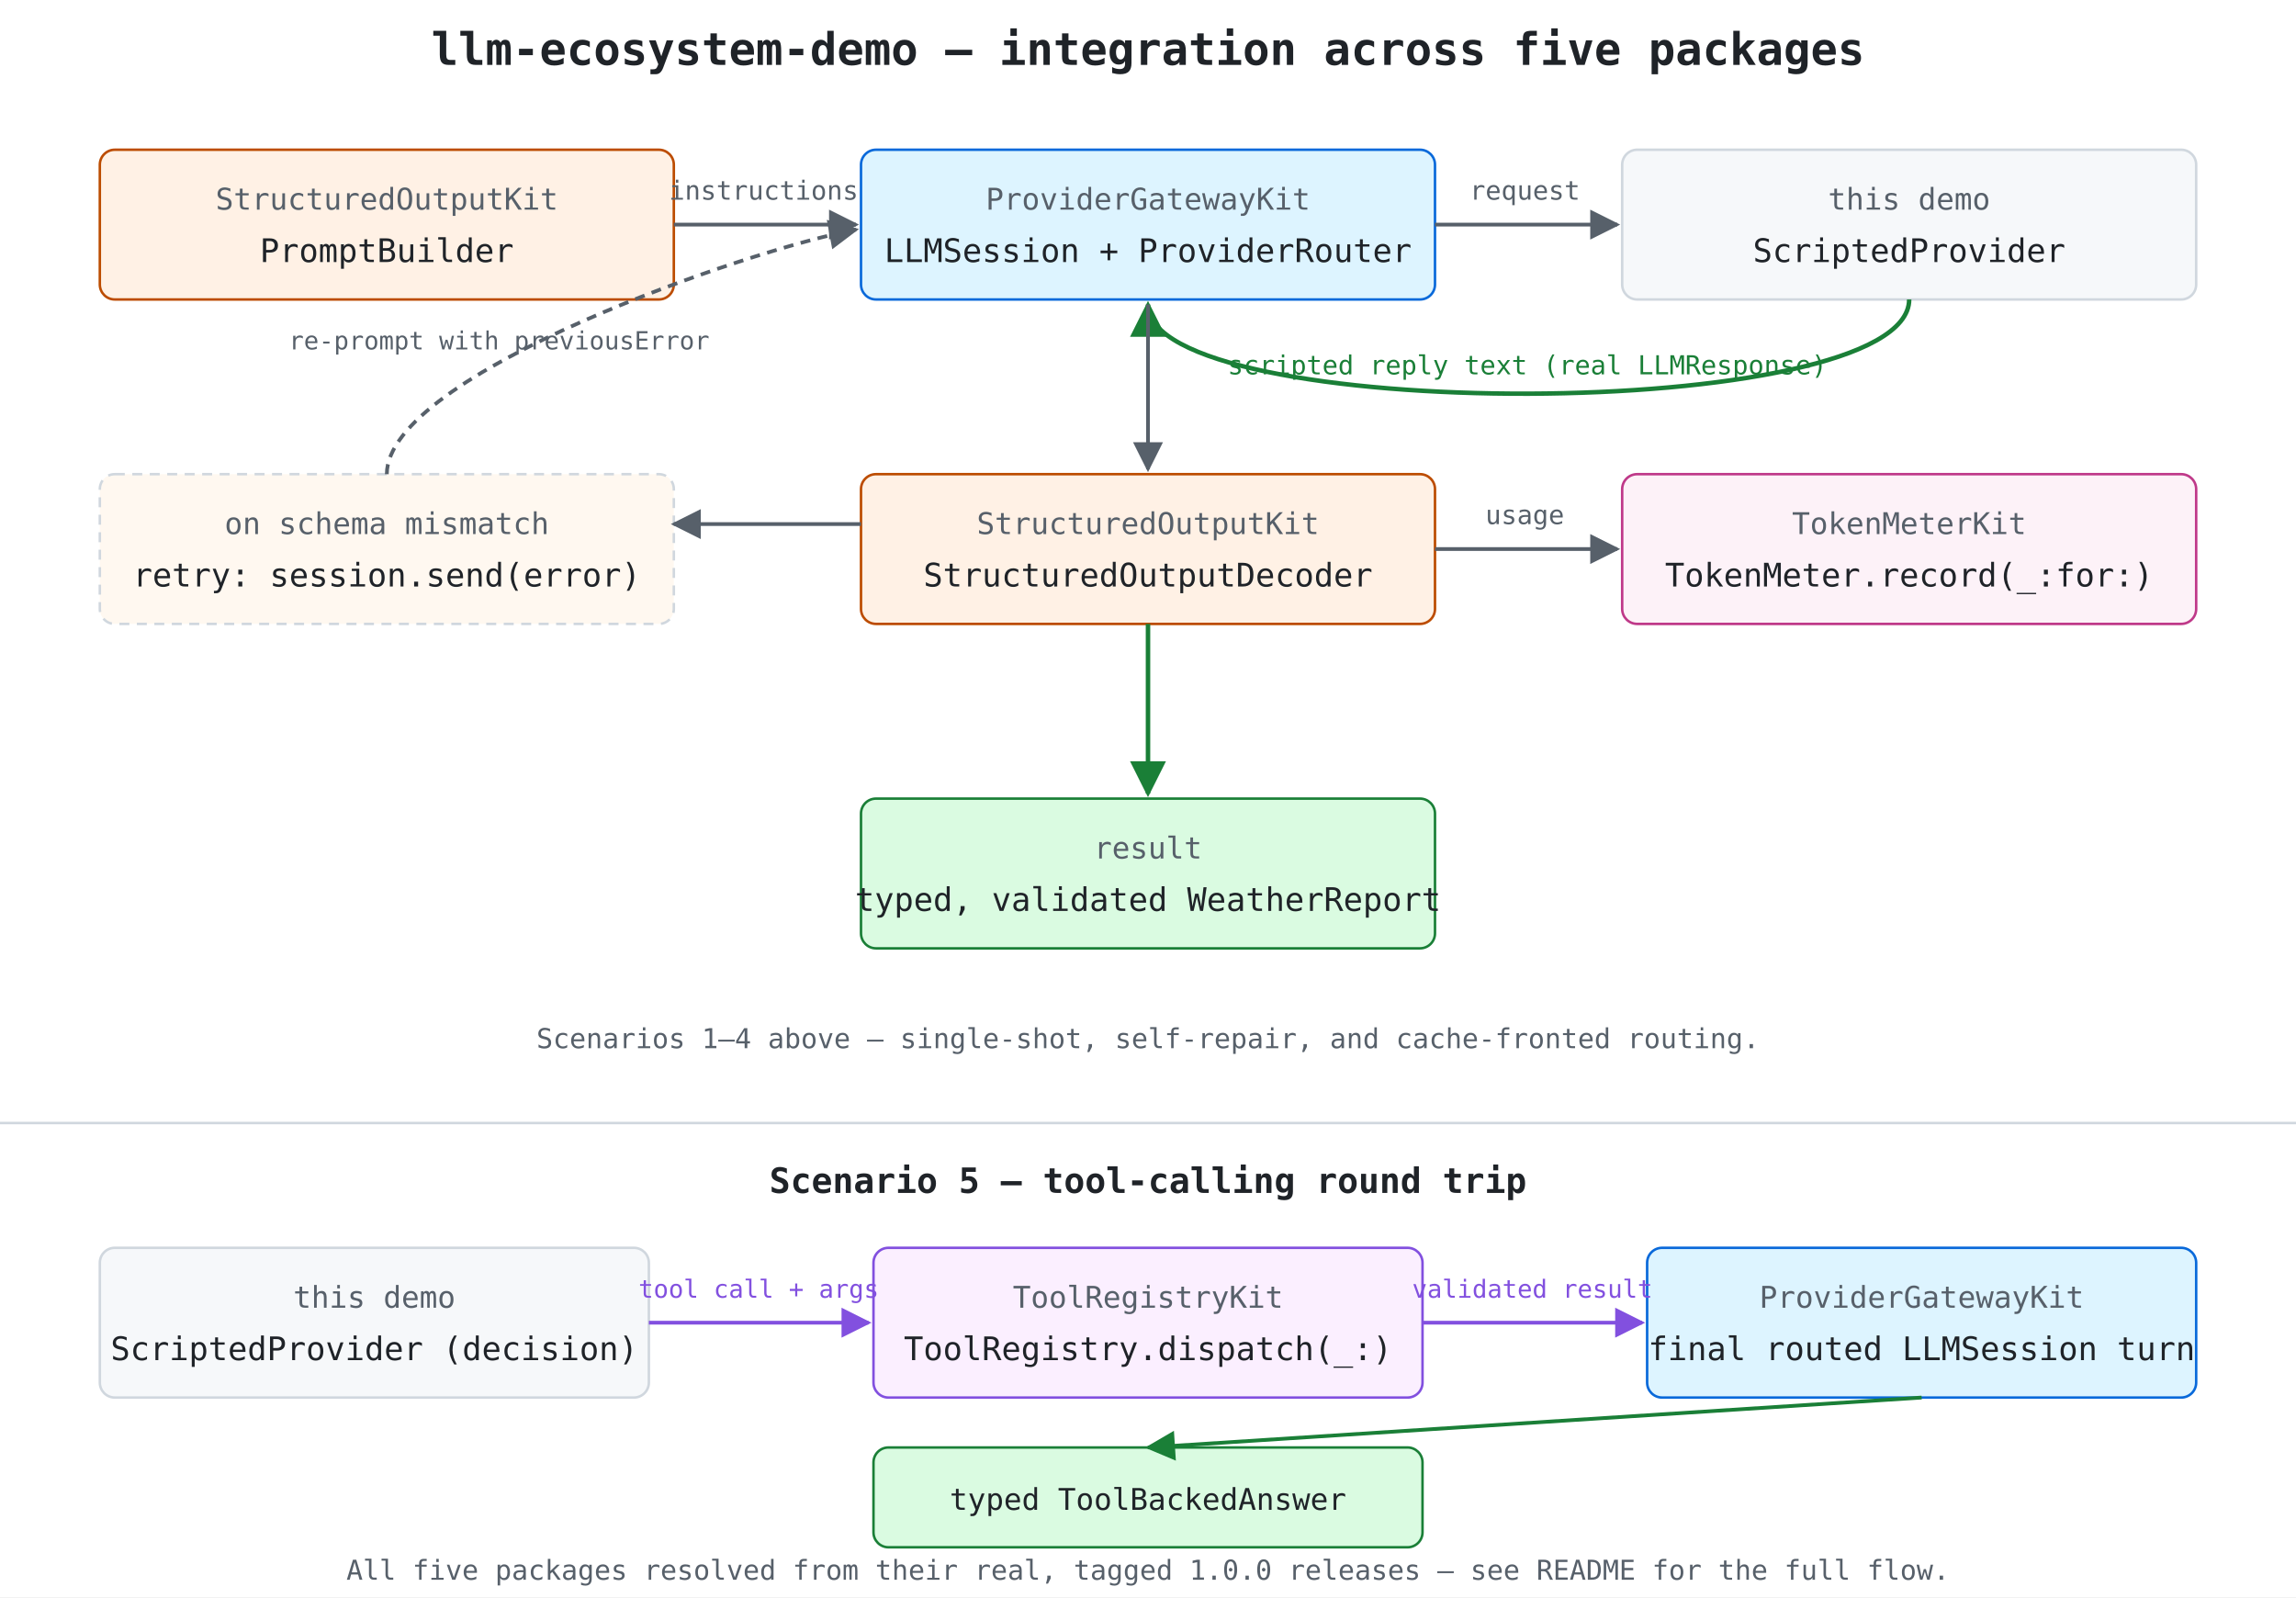
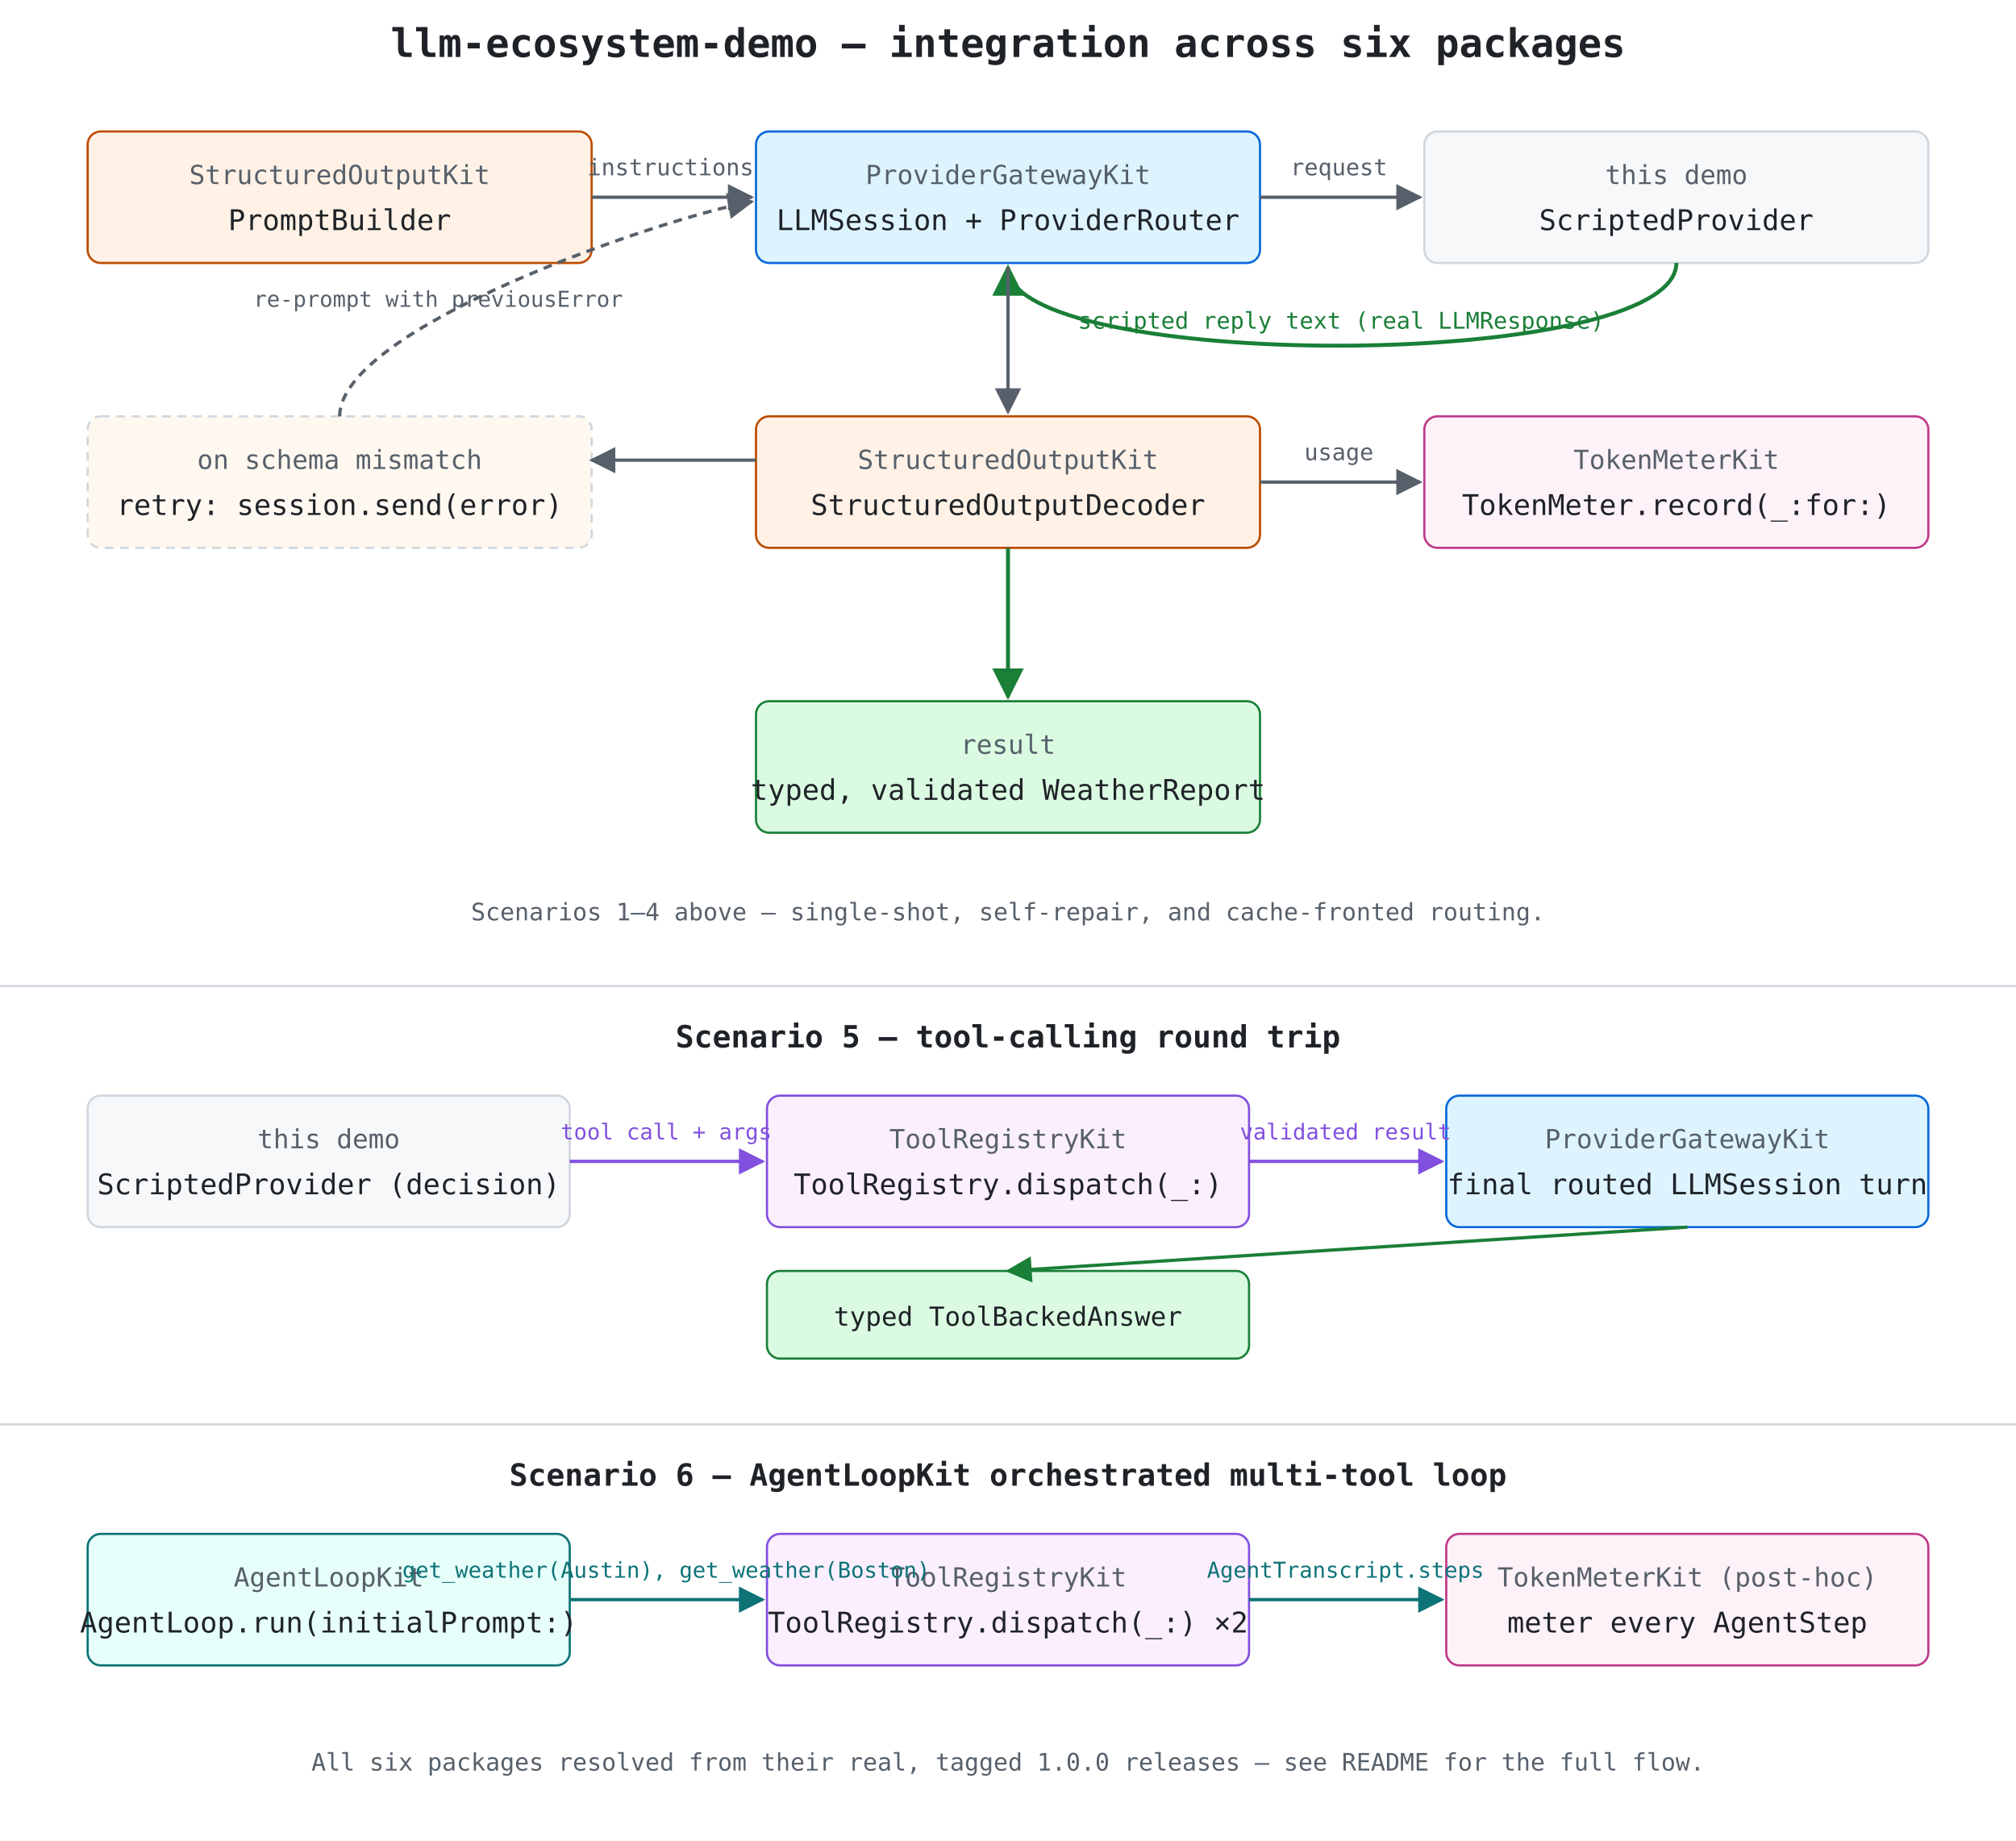
- <svg xmlns="http://www.w3.org/2000/svg" viewBox="0 0 920 640" font-family="'SF Mono', Menlo, Consolas, monospace">
+ <svg xmlns="http://www.w3.org/2000/svg" viewBox="0 0 920 840" font-family="'SF Mono', Menlo, Consolas, monospace">
  <defs>
    <marker id="arrow" viewBox="0 0 10 10" refX="9" refY="5" markerWidth="8" markerHeight="8" orient="auto-start-reverse">
      <path d="M0,0 L10,5 L0,10 z" fill="#57606a" />
    </marker>
    <marker id="arrowGreen" viewBox="0 0 10 10" refX="9" refY="5" markerWidth="8" markerHeight="8" orient="auto-start-reverse">
      <path d="M0,0 L10,5 L0,10 z" fill="#1a7f37" />
    </marker>
    <marker id="arrowPurple" viewBox="0 0 10 10" refX="9" refY="5" markerWidth="8" markerHeight="8" orient="auto-start-reverse">
      <path d="M0,0 L10,5 L0,10 z" fill="#8250df" />
    </marker>
+     <marker id="arrowTeal" viewBox="0 0 10 10" refX="9" refY="5" markerWidth="8" markerHeight="8" orient="auto-start-reverse">
+       <path d="M0,0 L10,5 L0,10 z" fill="#0d7377" />
+     </marker>
  </defs>
-   <rect x="0" y="0" width="920" height="640" fill="#ffffff" />
-   <text x="460" y="26" text-anchor="middle" font-size="18" font-weight="bold" fill="#1f2328">llm-ecosystem-demo — integration across five packages</text>
+   <rect x="0" y="0" width="920" height="840" fill="#ffffff" />
+   <text x="460" y="26" text-anchor="middle" font-size="18" font-weight="bold" fill="#1f2328">llm-ecosystem-demo — integration across six packages</text>
  <rect x="40" y="60" width="230" height="60" rx="6" fill="#fff1e5" stroke="#bc4c00" />
  <text x="155" y="84" text-anchor="middle" font-size="12" fill="#57606a">StructuredOutputKit</text>
  <text x="155" y="105" text-anchor="middle" font-size="13" fill="#1f2328">PromptBuilder</text>
  <rect x="345" y="60" width="230" height="60" rx="6" fill="#ddf4ff" stroke="#0969da" />
  <text x="460" y="84" text-anchor="middle" font-size="12" fill="#57606a">ProviderGatewayKit</text>
  <text x="460" y="105" text-anchor="middle" font-size="13" fill="#1f2328">LLMSession + ProviderRouter</text>
  <rect x="650" y="60" width="230" height="60" rx="6" fill="#f6f8fa" stroke="#d0d7de" />
  <text x="765" y="84" text-anchor="middle" font-size="12" fill="#57606a">this demo</text>
  <text x="765" y="105" text-anchor="middle" font-size="13" fill="#1f2328">ScriptedProvider</text>
  <line x1="270" y1="90" x2="343" y2="90" stroke="#57606a" stroke-width="1.5" marker-end="url(#arrow)" />
  <text x="306" y="80" text-anchor="middle" font-size="10.5" fill="#57606a">instructions</text>
  <line x1="575" y1="90" x2="648" y2="90" stroke="#57606a" stroke-width="1.5" marker-end="url(#arrow)" />
  <text x="611" y="80" text-anchor="middle" font-size="10.5" fill="#57606a">request</text>
  <path d="M 765 120 C 765 170, 460 170, 460 122" fill="none" stroke="#1a7f37" stroke-width="1.8" marker-end="url(#arrowGreen)" />
  <text x="612" y="150" text-anchor="middle" font-size="10.5" fill="#1a7f37">scripted reply text (real LLMResponse)</text>
  <rect x="345" y="190" width="230" height="60" rx="6" fill="#fff1e5" stroke="#bc4c00" />
  <text x="460" y="214" text-anchor="middle" font-size="12" fill="#57606a">StructuredOutputKit</text>
  <text x="460" y="235" text-anchor="middle" font-size="13" fill="#1f2328">StructuredOutputDecoder</text>
  <path d="M 460 122 C 460 145, 460 168, 460 188" fill="none" stroke="#57606a" stroke-width="1.5" marker-end="url(#arrow)" />
  <rect x="650" y="190" width="230" height="60" rx="6" fill="#fdf2f8" stroke="#bf3989" />
  <text x="765" y="214" text-anchor="middle" font-size="12" fill="#57606a">TokenMeterKit</text>
  <text x="765" y="235" text-anchor="middle" font-size="13" fill="#1f2328">TokenMeter.record(_:for:)</text>
  <line x1="575" y1="220" x2="648" y2="220" stroke="#57606a" stroke-width="1.5" marker-end="url(#arrow)" />
  <text x="611" y="210" text-anchor="middle" font-size="10.5" fill="#57606a">usage</text>
  <rect x="40" y="190" width="230" height="60" rx="6" fill="#fff8f0" stroke="#d0d7de" stroke-dasharray="4 3" />
  <text x="155" y="214" text-anchor="middle" font-size="12" fill="#57606a">on schema mismatch</text>
  <text x="155" y="235" text-anchor="middle" font-size="13" fill="#1f2328">retry: session.send(error)</text>
  <path d="M 345 210 C 300 210, 270 210, 270 210" fill="none" stroke="#57606a" stroke-width="1.5" marker-end="url(#arrow)" />
  <path d="M 155 190 C 155 150, 300 100, 343 92" fill="none" stroke="#57606a" stroke-width="1.5" stroke-dasharray="4 3" marker-end="url(#arrow)" />
  <text x="200" y="140" text-anchor="middle" font-size="10" fill="#57606a">re-prompt with previousError</text>
  <rect x="345" y="320" width="230" height="60" rx="6" fill="#dafbe1" stroke="#1a7f37" />
  <text x="460" y="344" text-anchor="middle" font-size="12" fill="#57606a">result</text>
  <text x="460" y="365" text-anchor="middle" font-size="13" fill="#1f2328">typed, validated WeatherReport</text>
  <line x1="460" y1="250" x2="460" y2="318" stroke="#1a7f37" stroke-width="1.8" marker-end="url(#arrowGreen)" />
  <text x="460" y="420" text-anchor="middle" font-size="11" fill="#57606a">Scenarios 1–4 above — single-shot, self-repair, and cache-fronted routing.</text>
  <line x1="0" y1="450" x2="920" y2="450" stroke="#d0d7de" stroke-width="1" />
  <text x="460" y="478" text-anchor="middle" font-size="14" font-weight="bold" fill="#1f2328">Scenario 5 — tool-calling round trip</text>
  <rect x="40" y="500" width="220" height="60" rx="6" fill="#f6f8fa" stroke="#d0d7de" />
  <text x="150" y="524" text-anchor="middle" font-size="12" fill="#57606a">this demo</text>
  <text x="150" y="545" text-anchor="middle" font-size="13" fill="#1f2328">ScriptedProvider (decision)</text>
  <rect x="350" y="500" width="220" height="60" rx="6" fill="#fbefff" stroke="#8250df" />
  <text x="460" y="524" text-anchor="middle" font-size="12" fill="#57606a">ToolRegistryKit</text>
  <text x="460" y="545" text-anchor="middle" font-size="13" fill="#1f2328">ToolRegistry.dispatch(_:)</text>
  <rect x="660" y="500" width="220" height="60" rx="6" fill="#ddf4ff" stroke="#0969da" />
  <text x="770" y="524" text-anchor="middle" font-size="12" fill="#57606a">ProviderGatewayKit</text>
  <text x="770" y="545" text-anchor="middle" font-size="13" fill="#1f2328">final routed LLMSession turn</text>
  <line x1="260" y1="530" x2="348" y2="530" stroke="#8250df" stroke-width="1.5" marker-end="url(#arrowPurple)" />
  <text x="304" y="520" text-anchor="middle" font-size="10" fill="#8250df">tool call + args</text>
  <line x1="570" y1="530" x2="658" y2="530" stroke="#8250df" stroke-width="1.5" marker-end="url(#arrowPurple)" />
  <text x="614" y="520" text-anchor="middle" font-size="10" fill="#8250df">validated result</text>
  <rect x="350" y="580" width="220" height="40" rx="6" fill="#dafbe1" stroke="#1a7f37" />
  <text x="460" y="605" text-anchor="middle" font-size="12" fill="#1f2328">typed ToolBackedAnswer</text>
  <line x1="770" y1="560" x2="460" y2="580" stroke="#1a7f37" stroke-width="1.5" marker-end="url(#arrowGreen)" />
-   <text x="460" y="633" text-anchor="middle" font-size="11" fill="#57606a">All five packages resolved from their real, tagged 1.0.0 releases — see README for the full flow.</text>
+   <line x1="0" y1="650" x2="920" y2="650" stroke="#d0d7de" stroke-width="1" />
+   <text x="460" y="678" text-anchor="middle" font-size="14" font-weight="bold" fill="#1f2328">Scenario 6 — AgentLoopKit orchestrated multi-tool loop</text>
+   <rect x="40" y="700" width="220" height="60" rx="6" fill="#e6fffa" stroke="#0d7377" />
+   <text x="150" y="724" text-anchor="middle" font-size="12" fill="#57606a">AgentLoopKit</text>
+   <text x="150" y="745" text-anchor="middle" font-size="13" fill="#1f2328">AgentLoop.run(initialPrompt:)</text>
+   <rect x="350" y="700" width="220" height="60" rx="6" fill="#fbefff" stroke="#8250df" />
+   <text x="460" y="724" text-anchor="middle" font-size="12" fill="#57606a">ToolRegistryKit</text>
+   <text x="460" y="745" text-anchor="middle" font-size="13" fill="#1f2328">ToolRegistry.dispatch(_:) ×2</text>
+   <rect x="660" y="700" width="220" height="60" rx="6" fill="#fdf2f8" stroke="#bf3989" />
+   <text x="770" y="724" text-anchor="middle" font-size="12" fill="#57606a">TokenMeterKit (post-hoc)</text>
+   <text x="770" y="745" text-anchor="middle" font-size="13" fill="#1f2328">meter every AgentStep</text>
+   <line x1="260" y1="730" x2="348" y2="730" stroke="#0d7377" stroke-width="1.5" marker-end="url(#arrowTeal)" />
+   <text x="304" y="720" text-anchor="middle" font-size="10" fill="#0d7377">get_weather(Austin), get_weather(Boston)</text>
+   <line x1="570" y1="730" x2="658" y2="730" stroke="#0d7377" stroke-width="1.5" marker-end="url(#arrowTeal)" />
+   <text x="614" y="720" text-anchor="middle" font-size="10" fill="#0d7377">AgentTranscript.steps</text>
+   <text x="460" y="808" text-anchor="middle" font-size="11" fill="#57606a">All six packages resolved from their real, tagged 1.0.0 releases — see README for the full flow.</text>
</svg>
